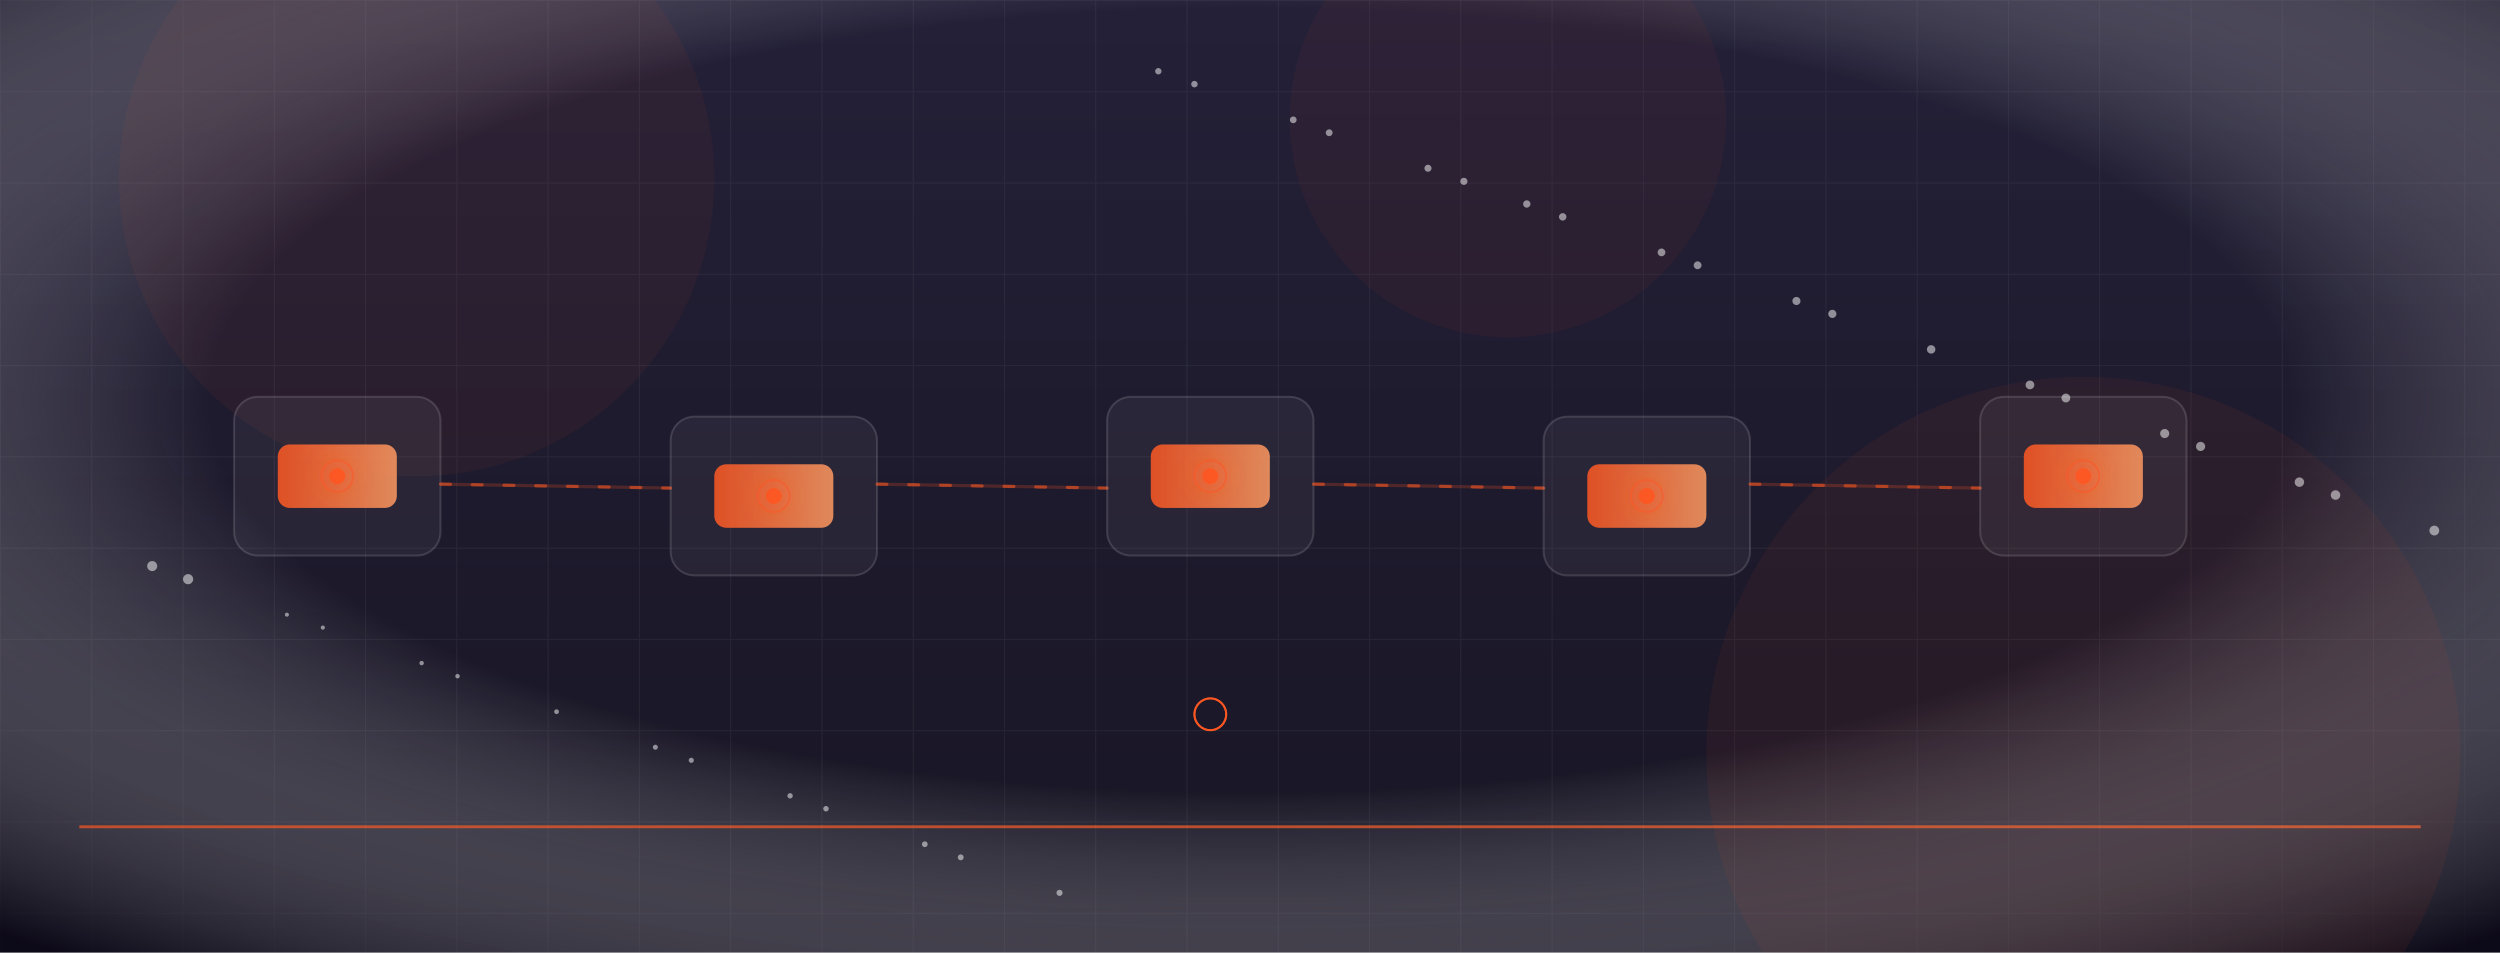
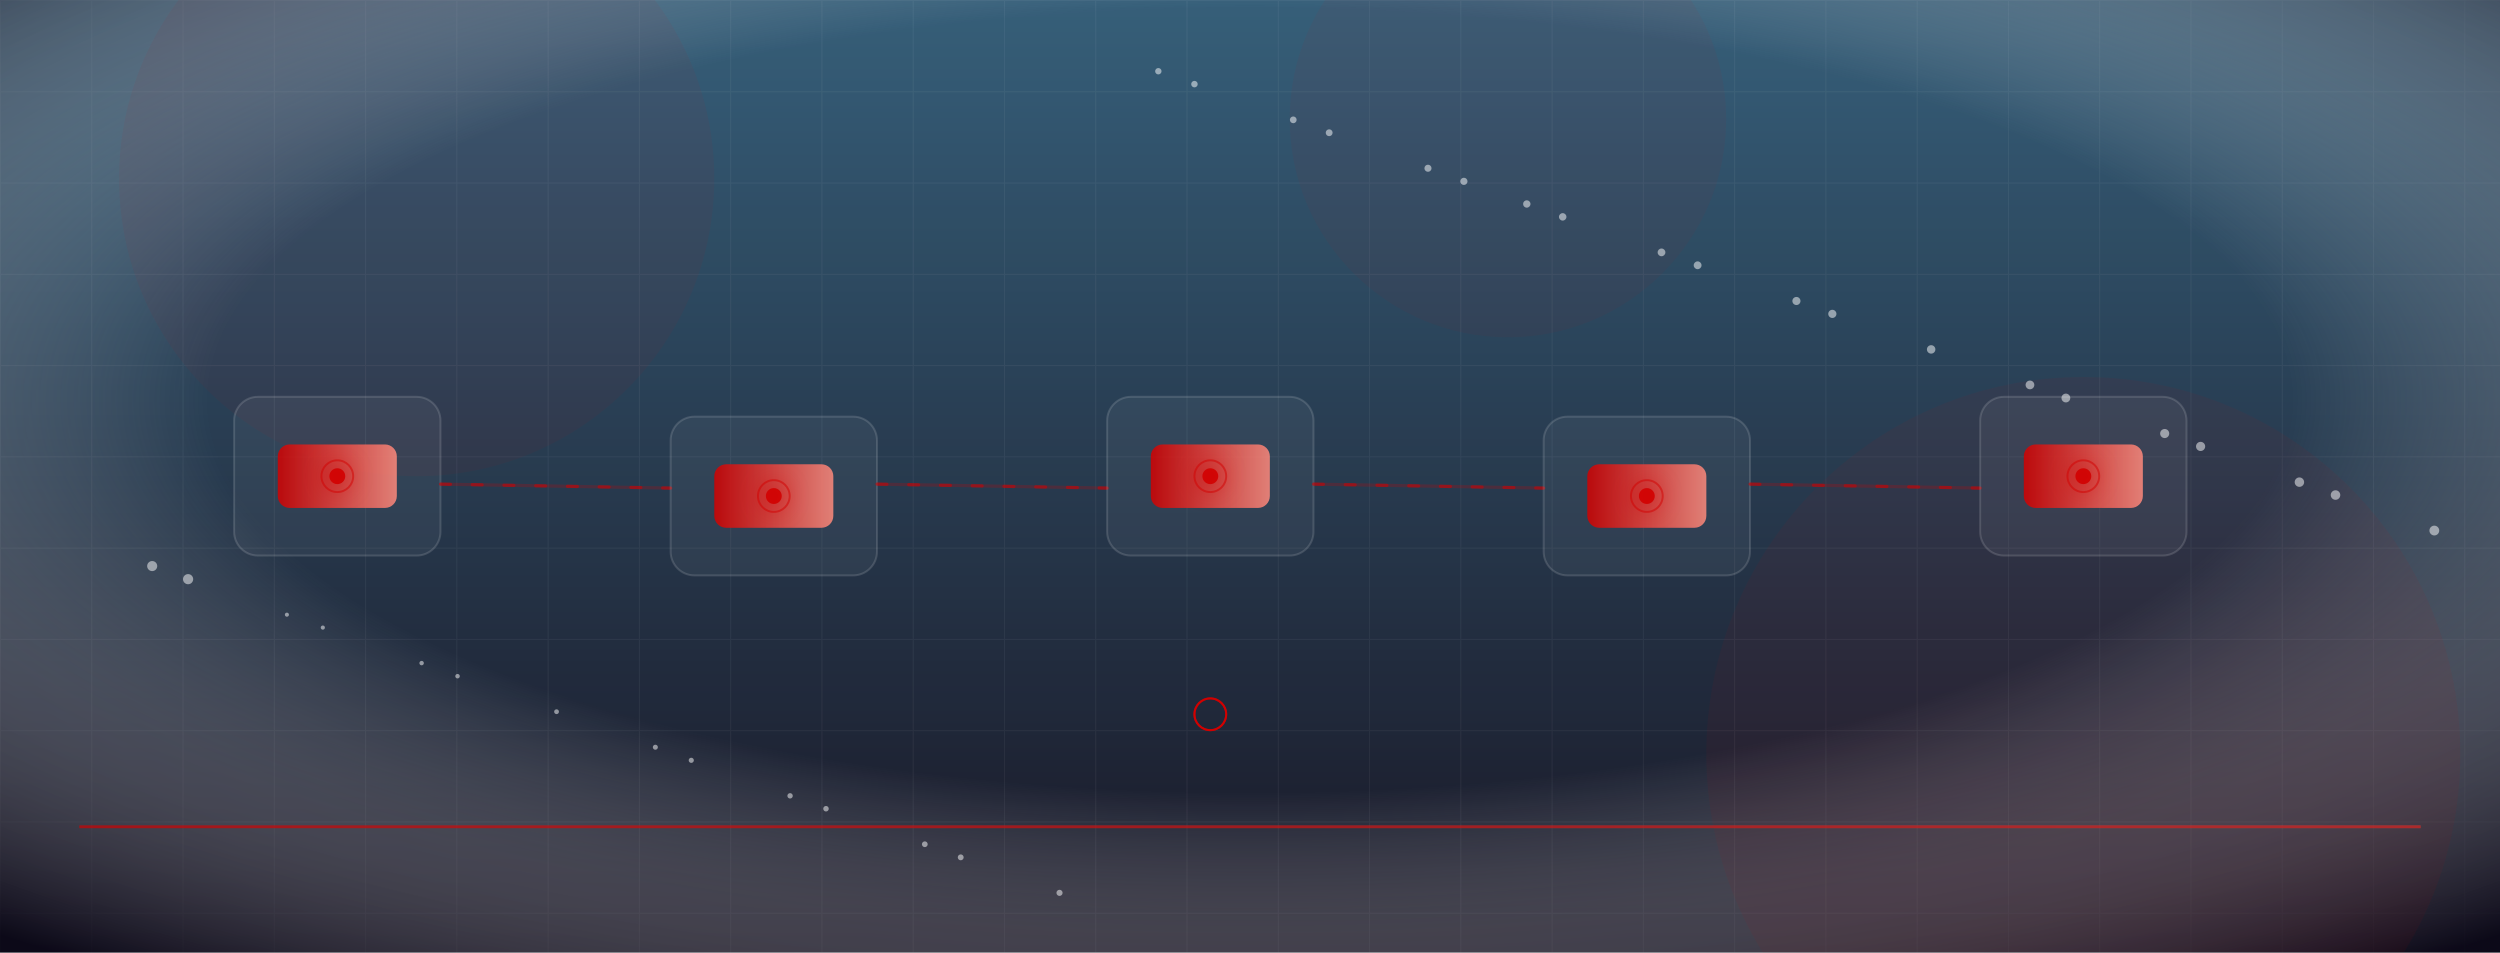
<svg xmlns="http://www.w3.org/2000/svg" viewBox="0 0 1260 480" preserveAspectRatio="xMidYMid slice" width="1260" height="480">
  <defs>
    <linearGradient id="bg" x1="0" y1="0" x2="0" y2="1">
-       <stop offset="0" stop-color="#18142D" />
+       <stop offset="0" stop-color="#2b5672" />
      <stop offset="1" stop-color="#0C0918" />
    </linearGradient>
    <linearGradient id="acc" x1="0" y1="0" x2="1" y2="0">
-       <stop offset="0" stop-color="#FE5722" />
-       <stop offset="1" stop-color="#FF9A62" />
+       <stop offset="0" stop-color="#d20000" />
+       <stop offset="1" stop-color="#ff8a7c" />
    </linearGradient>
    <linearGradient id="accv" x1="0" y1="0" x2="0" y2="1">
-       <stop offset="0" stop-color="#FE5722" />
-       <stop offset="1" stop-color="#FF9A62" />
+       <stop offset="0" stop-color="#d20000" />
+       <stop offset="1" stop-color="#ff8a7c" />
    </linearGradient>
    <radialGradient id="vig" cx="0.5" cy="0.42" r="0.75">
      <stop offset="0.55" stop-color="#FFFFFF" stop-opacity="0.05" />
      <stop offset="1" stop-color="#0C0918" stop-opacity="0.85" />
    </radialGradient>
    <filter id="glow" x="-60%" y="-60%" width="220%" height="220%">
      <feGaussianBlur stdDeviation="6" result="b" />
      <feMerge>
        <feMergeNode in="b" />
        <feMergeNode in="SourceGraphic" />
      </feMerge>
    </filter>
    <filter id="glow2" x="-80%" y="-80%" width="260%" height="260%">
      <feGaussianBlur stdDeviation="12" result="b" />
      <feMerge>
        <feMergeNode in="b" />
        <feMergeNode in="SourceGraphic" />
      </feMerge>
    </filter>
    <pattern id="grid" width="46" height="46" patternUnits="userSpaceOnUse">
      <path d="M46 0H0V46" fill="none" stroke="#FFFFFF" stroke-opacity="0.05" stroke-width="1" />
    </pattern>
  </defs>
  <rect width="1260" height="480" fill="url(#bg)" />
  <rect width="1260" height="480" fill="url(#grid)" />
  <rect width="1260" height="480" fill="url(#vig)" />
-   <circle cx="210" cy="90" r="150" fill="#FE5722" fill-opacity="0.05" />
-   <circle cx="1050" cy="380" r="190" fill="#FE5722" fill-opacity="0.055" />
-   <circle cx="760" cy="60" r="110" fill="#FE5722" fill-opacity="0.045" />
+   <circle cx="210" cy="90" r="150" fill="#d20000" fill-opacity="0.05" />
+   <circle cx="1050" cy="380" r="190" fill="#d20000" fill-opacity="0.055" />
+   <circle cx="760" cy="60" r="110" fill="#d20000" fill-opacity="0.045" />
  <g>
    <circle cx="769.5" cy="102.8" r="1.86" fill="#FFFFFF" fill-opacity="0.5">
      <animate attributeName="opacity" values="0.5;0.08;0.5" dur="3.3s" begin="2.8s" repeatCount="indefinite" />
    </circle>
    <circle cx="1023.1" cy="194.0" r="2.2" fill="#FFFFFF" fill-opacity="0.5">
      <animate attributeName="opacity" values="0.5;0.08;0.5" dur="4.0s" begin="0.3s" repeatCount="indefinite" />
    </circle>
    <circle cx="76.7" cy="285.3" r="2.54" fill="#FFFFFF" fill-opacity="0.5">
      <animate attributeName="opacity" values="0.5;0.08;0.5" dur="4.7s" begin="1.0s" repeatCount="indefinite" />
    </circle>
    <circle cx="330.3" cy="376.6" r="1.27" fill="#FFFFFF" fill-opacity="0.5">
      <animate attributeName="opacity" values="0.5;0.08;0.5" dur="5.4s" begin="1.6s" repeatCount="indefinite" />
    </circle>
    <circle cx="583.8" cy="35.9" r="1.61" fill="#FFFFFF" fill-opacity="0.5">
      <animate attributeName="opacity" values="0.5;0.08;0.5" dur="2.7s" begin="2.3s" repeatCount="indefinite" />
    </circle>
    <circle cx="837.4" cy="127.2" r="1.95" fill="#FFFFFF" fill-opacity="0.5">
      <animate attributeName="opacity" values="0.5;0.08;0.5" dur="3.5s" begin="3.0s" repeatCount="indefinite" />
    </circle>
    <circle cx="1091.0" cy="218.5" r="2.29" fill="#FFFFFF" fill-opacity="0.5">
      <animate attributeName="opacity" values="0.5;0.08;0.5" dur="4.2s" begin="0.5s" repeatCount="indefinite" />
    </circle>
    <circle cx="144.6" cy="309.8" r="1.03" fill="#FFFFFF" fill-opacity="0.5">
      <animate attributeName="opacity" values="0.5;0.08;0.5" dur="4.9s" begin="1.2s" repeatCount="indefinite" />
    </circle>
    <circle cx="398.2" cy="401.1" r="1.36" fill="#FFFFFF" fill-opacity="0.5">
      <animate attributeName="opacity" values="0.5;0.08;0.5" dur="2.2s" begin="1.8s" repeatCount="indefinite" />
    </circle>
    <circle cx="651.8" cy="60.4" r="1.7" fill="#FFFFFF" fill-opacity="0.5">
      <animate attributeName="opacity" values="0.5;0.08;0.5" dur="2.9s" begin="2.5s" repeatCount="indefinite" />
    </circle>
    <circle cx="905.4" cy="151.7" r="2.04" fill="#FFFFFF" fill-opacity="0.5">
      <animate attributeName="opacity" values="0.5;0.08;0.5" dur="3.7s" begin="3.2s" repeatCount="indefinite" />
    </circle>
    <circle cx="1158.9" cy="243.0" r="2.38" fill="#FFFFFF" fill-opacity="0.5">
      <animate attributeName="opacity" values="0.5;0.08;0.5" dur="4.4s" begin="0.7s" repeatCount="indefinite" />
    </circle>
    <circle cx="212.5" cy="334.2" r="1.12" fill="#FFFFFF" fill-opacity="0.5">
      <animate attributeName="opacity" values="0.5;0.08;0.5" dur="5.1s" begin="1.3s" repeatCount="indefinite" />
    </circle>
    <circle cx="466.1" cy="425.5" r="1.45" fill="#FFFFFF" fill-opacity="0.5">
      <animate attributeName="opacity" values="0.5;0.08;0.5" dur="2.4s" begin="2.0s" repeatCount="indefinite" />
    </circle>
    <circle cx="719.7" cy="84.8" r="1.79" fill="#FFFFFF" fill-opacity="0.5">
      <animate attributeName="opacity" values="0.5;0.08;0.5" dur="3.1s" begin="2.7s" repeatCount="indefinite" />
    </circle>
    <circle cx="973.3" cy="176.1" r="2.13" fill="#FFFFFF" fill-opacity="0.5">
      <animate attributeName="opacity" values="0.5;0.08;0.5" dur="3.8s" begin="0.2s" repeatCount="indefinite" />
    </circle>
    <circle cx="1226.9" cy="267.4" r="2.47" fill="#FFFFFF" fill-opacity="0.5">
      <animate attributeName="opacity" values="0.5;0.08;0.5" dur="4.6s" begin="0.8s" repeatCount="indefinite" />
    </circle>
    <circle cx="280.5" cy="358.7" r="1.21" fill="#FFFFFF" fill-opacity="0.5">
      <animate attributeName="opacity" values="0.5;0.08;0.5" dur="5.3s" begin="1.5s" repeatCount="indefinite" />
    </circle>
    <circle cx="534.0" cy="450.0" r="1.55" fill="#FFFFFF" fill-opacity="0.5">
      <animate attributeName="opacity" values="0.5;0.08;0.5" dur="2.6s" begin="2.2s" repeatCount="indefinite" />
    </circle>
    <circle cx="787.6" cy="109.3" r="1.88" fill="#FFFFFF" fill-opacity="0.5">
      <animate attributeName="opacity" values="0.5;0.08;0.5" dur="3.3s" begin="2.9s" repeatCount="indefinite" />
    </circle>
    <circle cx="1041.2" cy="200.6" r="2.22" fill="#FFFFFF" fill-opacity="0.5">
      <animate attributeName="opacity" values="0.5;0.08;0.5" dur="4.0s" begin="0.3s" repeatCount="indefinite" />
    </circle>
    <circle cx="94.8" cy="291.9" r="2.56" fill="#FFFFFF" fill-opacity="0.5">
      <animate attributeName="opacity" values="0.5;0.08;0.5" dur="4.8s" begin="1.0s" repeatCount="indefinite" />
    </circle>
    <circle cx="348.4" cy="383.2" r="1.3" fill="#FFFFFF" fill-opacity="0.5">
      <animate attributeName="opacity" values="0.5;0.08;0.5" dur="5.5s" begin="1.7s" repeatCount="indefinite" />
    </circle>
    <circle cx="602.0" cy="42.4" r="1.64" fill="#FFFFFF" fill-opacity="0.5">
      <animate attributeName="opacity" values="0.5;0.08;0.5" dur="2.8s" begin="2.4s" repeatCount="indefinite" />
    </circle>
    <circle cx="855.6" cy="133.7" r="1.97" fill="#FFFFFF" fill-opacity="0.5">
      <animate attributeName="opacity" values="0.5;0.08;0.5" dur="3.5s" begin="3.0s" repeatCount="indefinite" />
    </circle>
    <circle cx="1109.1" cy="225.0" r="2.31" fill="#FFFFFF" fill-opacity="0.5">
      <animate attributeName="opacity" values="0.5;0.08;0.5" dur="4.2s" begin="0.5s" repeatCount="indefinite" />
    </circle>
    <circle cx="162.7" cy="316.3" r="1.05" fill="#FFFFFF" fill-opacity="0.5">
      <animate attributeName="opacity" values="0.5;0.08;0.5" dur="4.9s" begin="1.2s" repeatCount="indefinite" />
    </circle>
    <circle cx="416.3" cy="407.6" r="1.39" fill="#FFFFFF" fill-opacity="0.5">
      <animate attributeName="opacity" values="0.5;0.08;0.5" dur="2.3s" begin="1.9s" repeatCount="indefinite" />
    </circle>
    <circle cx="669.9" cy="66.9" r="1.73" fill="#FFFFFF" fill-opacity="0.5">
      <animate attributeName="opacity" values="0.5;0.08;0.5" dur="3.0s" begin="2.6s" repeatCount="indefinite" />
    </circle>
    <circle cx="923.5" cy="158.2" r="2.06" fill="#FFFFFF" fill-opacity="0.5">
      <animate attributeName="opacity" values="0.5;0.08;0.5" dur="3.7s" begin="0.0s" repeatCount="indefinite" />
    </circle>
    <circle cx="1177.1" cy="249.5" r="2.4" fill="#FFFFFF" fill-opacity="0.5">
      <animate attributeName="opacity" values="0.5;0.08;0.5" dur="4.4s" begin="0.7s" repeatCount="indefinite" />
    </circle>
    <circle cx="230.6" cy="340.8" r="1.14" fill="#FFFFFF" fill-opacity="0.5">
      <animate attributeName="opacity" values="0.5;0.08;0.5" dur="5.1s" begin="1.4s" repeatCount="indefinite" />
    </circle>
    <circle cx="484.2" cy="432.1" r="1.48" fill="#FFFFFF" fill-opacity="0.5">
      <animate attributeName="opacity" values="0.5;0.08;0.5" dur="2.5s" begin="2.1s" repeatCount="indefinite" />
    </circle>
    <circle cx="737.8" cy="91.4" r="1.82" fill="#FFFFFF" fill-opacity="0.5">
      <animate attributeName="opacity" values="0.5;0.08;0.5" dur="3.2s" begin="2.7s" repeatCount="indefinite" />
    </circle>
  </g>
  <rect x="40" y="416" width="1180" height="1.4" fill="url(#acc)" opacity="0.35" />
-   <rect x="40" y="416" width="1180" height="1.4" fill="#FE5722" opacity="0.5">
+   <rect x="40" y="416" width="1180" height="1.4" fill="#d20000" opacity="0.5">
    <animate attributeName="width" values="0;1180;0" dur="9s" repeatCount="indefinite" />
  </rect>
  <rect x="-140" y="0" width="140" height="480" fill="url(#acc)" opacity="0.05">
    <animate attributeName="x" values="-140;1280" dur="11s" repeatCount="indefinite" />
  </rect>
  <rect x="118" y="200" width="104" height="80" rx="12" fill="#FFFFFF" fill-opacity="0.05" stroke="#FFFFFF" stroke-opacity="0.14" stroke-width="1" />
  <rect x="140" y="224" width="60" height="32" rx="6" fill="url(#acc)" opacity="0.85" />
  <g filter="url(#glow)">
-     <circle cx="170" cy="240" r="4" fill="#FE5722" opacity="0.9">
+     <circle cx="170" cy="240" r="4" fill="#d20000" opacity="0.9">
      <animate attributeName="opacity" values="0.9;0.25;0.9" dur="2.4s" begin="0.0s" repeatCount="indefinite" />
    </circle>
-     <circle cx="170" cy="240" r="8" fill="none" stroke="#FE5722" stroke-opacity="0.5">
+     <circle cx="170" cy="240" r="8" fill="none" stroke="#d20000" stroke-opacity="0.5">
      <animate attributeName="r" values="4;18" dur="2.4s" begin="0.0s" repeatCount="indefinite" />
      <animate attributeName="stroke-opacity" values="0.5;0;0.5" dur="2.4s" begin="0.0s" repeatCount="indefinite" />
    </circle>
  </g>
-   <line x1="222" y1="244" x2="338" y2="246" stroke="#FE5722" stroke-opacity="0.22" stroke-width="1.6" />
-   <line x1="222" y1="244" x2="338" y2="246" stroke="#FE5722" stroke-opacity="0.55" stroke-width="1.6" stroke-dasharray="5 11" stroke-linecap="round">
+   <line x1="222" y1="244" x2="338" y2="246" stroke="#d20000" stroke-opacity="0.22" stroke-width="1.6" />
+   <line x1="222" y1="244" x2="338" y2="246" stroke="#d20000" stroke-opacity="0.55" stroke-width="1.6" stroke-dasharray="5 11" stroke-linecap="round">
    <animate attributeName="stroke-dashoffset" from="0" to="-32" dur="2.8s" begin="0.0s" repeatCount="indefinite" />
  </line>
  <rect x="338" y="210" width="104" height="80" rx="12" fill="#FFFFFF" fill-opacity="0.05" stroke="#FFFFFF" stroke-opacity="0.14" stroke-width="1" />
  <rect x="360" y="234" width="60" height="32" rx="6" fill="url(#acc)" opacity="0.85" />
  <g filter="url(#glow)">
-     <circle cx="390" cy="250" r="4" fill="#FE5722" opacity="0.9">
+     <circle cx="390" cy="250" r="4" fill="#d20000" opacity="0.9">
      <animate attributeName="opacity" values="0.9;0.25;0.9" dur="2.4s" begin="0.4s" repeatCount="indefinite" />
    </circle>
-     <circle cx="390" cy="250" r="8" fill="none" stroke="#FE5722" stroke-opacity="0.5">
+     <circle cx="390" cy="250" r="8" fill="none" stroke="#d20000" stroke-opacity="0.5">
      <animate attributeName="r" values="4;18" dur="2.4s" begin="0.4s" repeatCount="indefinite" />
      <animate attributeName="stroke-opacity" values="0.5;0;0.5" dur="2.4s" begin="0.4s" repeatCount="indefinite" />
    </circle>
  </g>
-   <line x1="442" y1="244" x2="558" y2="246" stroke="#FE5722" stroke-opacity="0.22" stroke-width="1.6" />
-   <line x1="442" y1="244" x2="558" y2="246" stroke="#FE5722" stroke-opacity="0.55" stroke-width="1.6" stroke-dasharray="5 11" stroke-linecap="round">
+   <line x1="442" y1="244" x2="558" y2="246" stroke="#d20000" stroke-opacity="0.22" stroke-width="1.6" />
+   <line x1="442" y1="244" x2="558" y2="246" stroke="#d20000" stroke-opacity="0.55" stroke-width="1.6" stroke-dasharray="5 11" stroke-linecap="round">
    <animate attributeName="stroke-dashoffset" from="0" to="-32" dur="2.8s" begin="0.3s" repeatCount="indefinite" />
  </line>
  <rect x="558" y="200" width="104" height="80" rx="12" fill="#FFFFFF" fill-opacity="0.05" stroke="#FFFFFF" stroke-opacity="0.14" stroke-width="1" />
  <rect x="580" y="224" width="60" height="32" rx="6" fill="url(#acc)" opacity="0.85" />
  <g filter="url(#glow)">
-     <circle cx="610" cy="240" r="4" fill="#FE5722" opacity="0.9">
+     <circle cx="610" cy="240" r="4" fill="#d20000" opacity="0.9">
      <animate attributeName="opacity" values="0.9;0.25;0.9" dur="2.4s" begin="0.8s" repeatCount="indefinite" />
    </circle>
-     <circle cx="610" cy="240" r="8" fill="none" stroke="#FE5722" stroke-opacity="0.5">
+     <circle cx="610" cy="240" r="8" fill="none" stroke="#d20000" stroke-opacity="0.5">
      <animate attributeName="r" values="4;18" dur="2.4s" begin="0.8s" repeatCount="indefinite" />
      <animate attributeName="stroke-opacity" values="0.5;0;0.5" dur="2.4s" begin="0.8s" repeatCount="indefinite" />
    </circle>
  </g>
-   <line x1="662" y1="244" x2="778" y2="246" stroke="#FE5722" stroke-opacity="0.22" stroke-width="1.6" />
-   <line x1="662" y1="244" x2="778" y2="246" stroke="#FE5722" stroke-opacity="0.55" stroke-width="1.6" stroke-dasharray="5 11" stroke-linecap="round">
+   <line x1="662" y1="244" x2="778" y2="246" stroke="#d20000" stroke-opacity="0.22" stroke-width="1.6" />
+   <line x1="662" y1="244" x2="778" y2="246" stroke="#d20000" stroke-opacity="0.55" stroke-width="1.6" stroke-dasharray="5 11" stroke-linecap="round">
    <animate attributeName="stroke-dashoffset" from="0" to="-32" dur="2.8s" begin="0.6s" repeatCount="indefinite" />
  </line>
  <rect x="778" y="210" width="104" height="80" rx="12" fill="#FFFFFF" fill-opacity="0.05" stroke="#FFFFFF" stroke-opacity="0.14" stroke-width="1" />
  <rect x="800" y="234" width="60" height="32" rx="6" fill="url(#acc)" opacity="0.85" />
  <g filter="url(#glow)">
-     <circle cx="830" cy="250" r="4" fill="#FE5722" opacity="0.9">
+     <circle cx="830" cy="250" r="4" fill="#d20000" opacity="0.9">
      <animate attributeName="opacity" values="0.9;0.25;0.9" dur="2.4s" begin="1.2s" repeatCount="indefinite" />
    </circle>
-     <circle cx="830" cy="250" r="8" fill="none" stroke="#FE5722" stroke-opacity="0.5">
+     <circle cx="830" cy="250" r="8" fill="none" stroke="#d20000" stroke-opacity="0.5">
      <animate attributeName="r" values="4;18" dur="2.4s" begin="1.2s" repeatCount="indefinite" />
      <animate attributeName="stroke-opacity" values="0.5;0;0.5" dur="2.4s" begin="1.2s" repeatCount="indefinite" />
    </circle>
  </g>
-   <line x1="882" y1="244" x2="998" y2="246" stroke="#FE5722" stroke-opacity="0.22" stroke-width="1.6" />
-   <line x1="882" y1="244" x2="998" y2="246" stroke="#FE5722" stroke-opacity="0.55" stroke-width="1.6" stroke-dasharray="5 11" stroke-linecap="round">
+   <line x1="882" y1="244" x2="998" y2="246" stroke="#d20000" stroke-opacity="0.22" stroke-width="1.6" />
+   <line x1="882" y1="244" x2="998" y2="246" stroke="#d20000" stroke-opacity="0.55" stroke-width="1.6" stroke-dasharray="5 11" stroke-linecap="round">
    <animate attributeName="stroke-dashoffset" from="0" to="-32" dur="2.8s" begin="0.9s" repeatCount="indefinite" />
  </line>
  <rect x="998" y="200" width="104" height="80" rx="12" fill="#FFFFFF" fill-opacity="0.05" stroke="#FFFFFF" stroke-opacity="0.14" stroke-width="1" />
  <rect x="1020" y="224" width="60" height="32" rx="6" fill="url(#acc)" opacity="0.85" />
  <g filter="url(#glow)">
-     <circle cx="1050" cy="240" r="4" fill="#FE5722" opacity="0.9">
+     <circle cx="1050" cy="240" r="4" fill="#d20000" opacity="0.9">
      <animate attributeName="opacity" values="0.9;0.25;0.9" dur="2.4s" begin="1.6s" repeatCount="indefinite" />
    </circle>
-     <circle cx="1050" cy="240" r="8" fill="none" stroke="#FE5722" stroke-opacity="0.5">
+     <circle cx="1050" cy="240" r="8" fill="none" stroke="#d20000" stroke-opacity="0.5">
      <animate attributeName="r" values="4;18" dur="2.4s" begin="1.6s" repeatCount="indefinite" />
      <animate attributeName="stroke-opacity" values="0.5;0;0.5" dur="2.4s" begin="1.6s" repeatCount="indefinite" />
    </circle>
  </g>
-   <circle cx="610" cy="360" r="8" fill="none" stroke="#FE5722" stroke-opacity="0.6" />
-   <circle cx="610" cy="360" r="8" fill="none" stroke="#FE5722">
+   <circle cx="610" cy="360" r="8" fill="none" stroke="#d20000" stroke-opacity="0.6" />
+   <circle cx="610" cy="360" r="8" fill="none" stroke="#d20000">
    <animate attributeName="r" values="8;52" dur="2.8s" repeatCount="indefinite" />
    <animate attributeName="stroke-opacity" values="0.6;0" dur="2.8s" repeatCount="indefinite" />
  </circle>
</svg>
